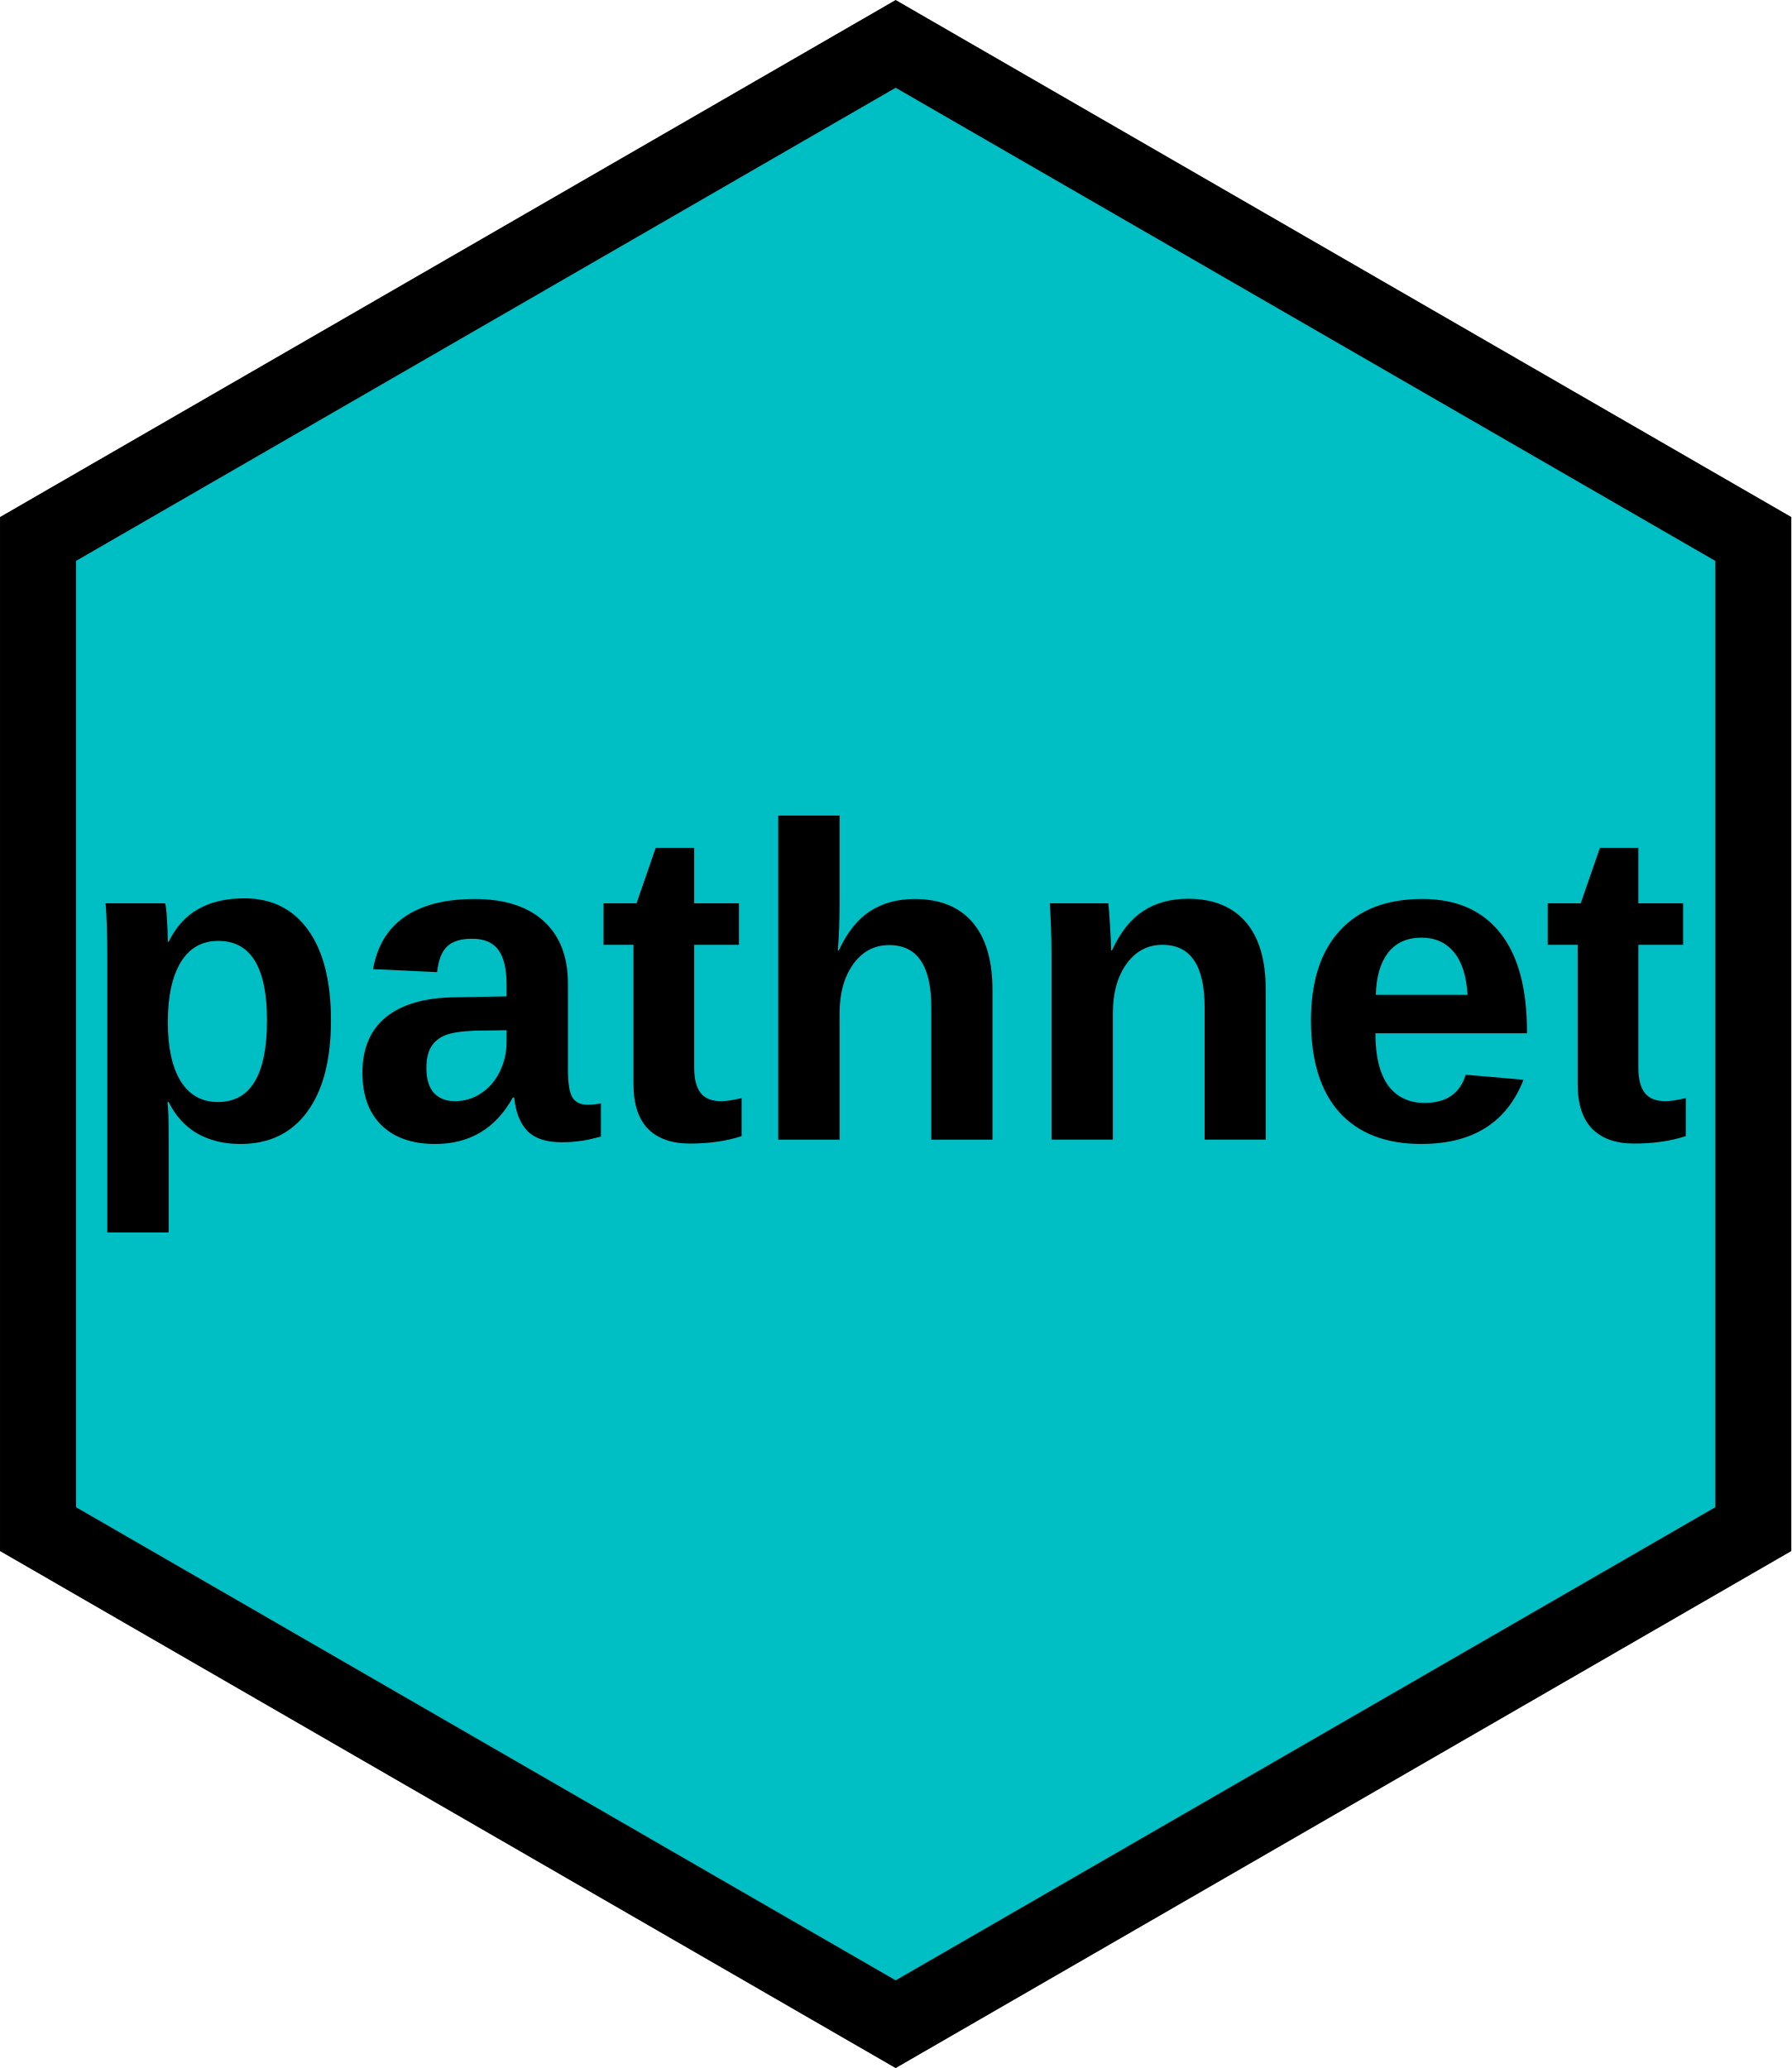
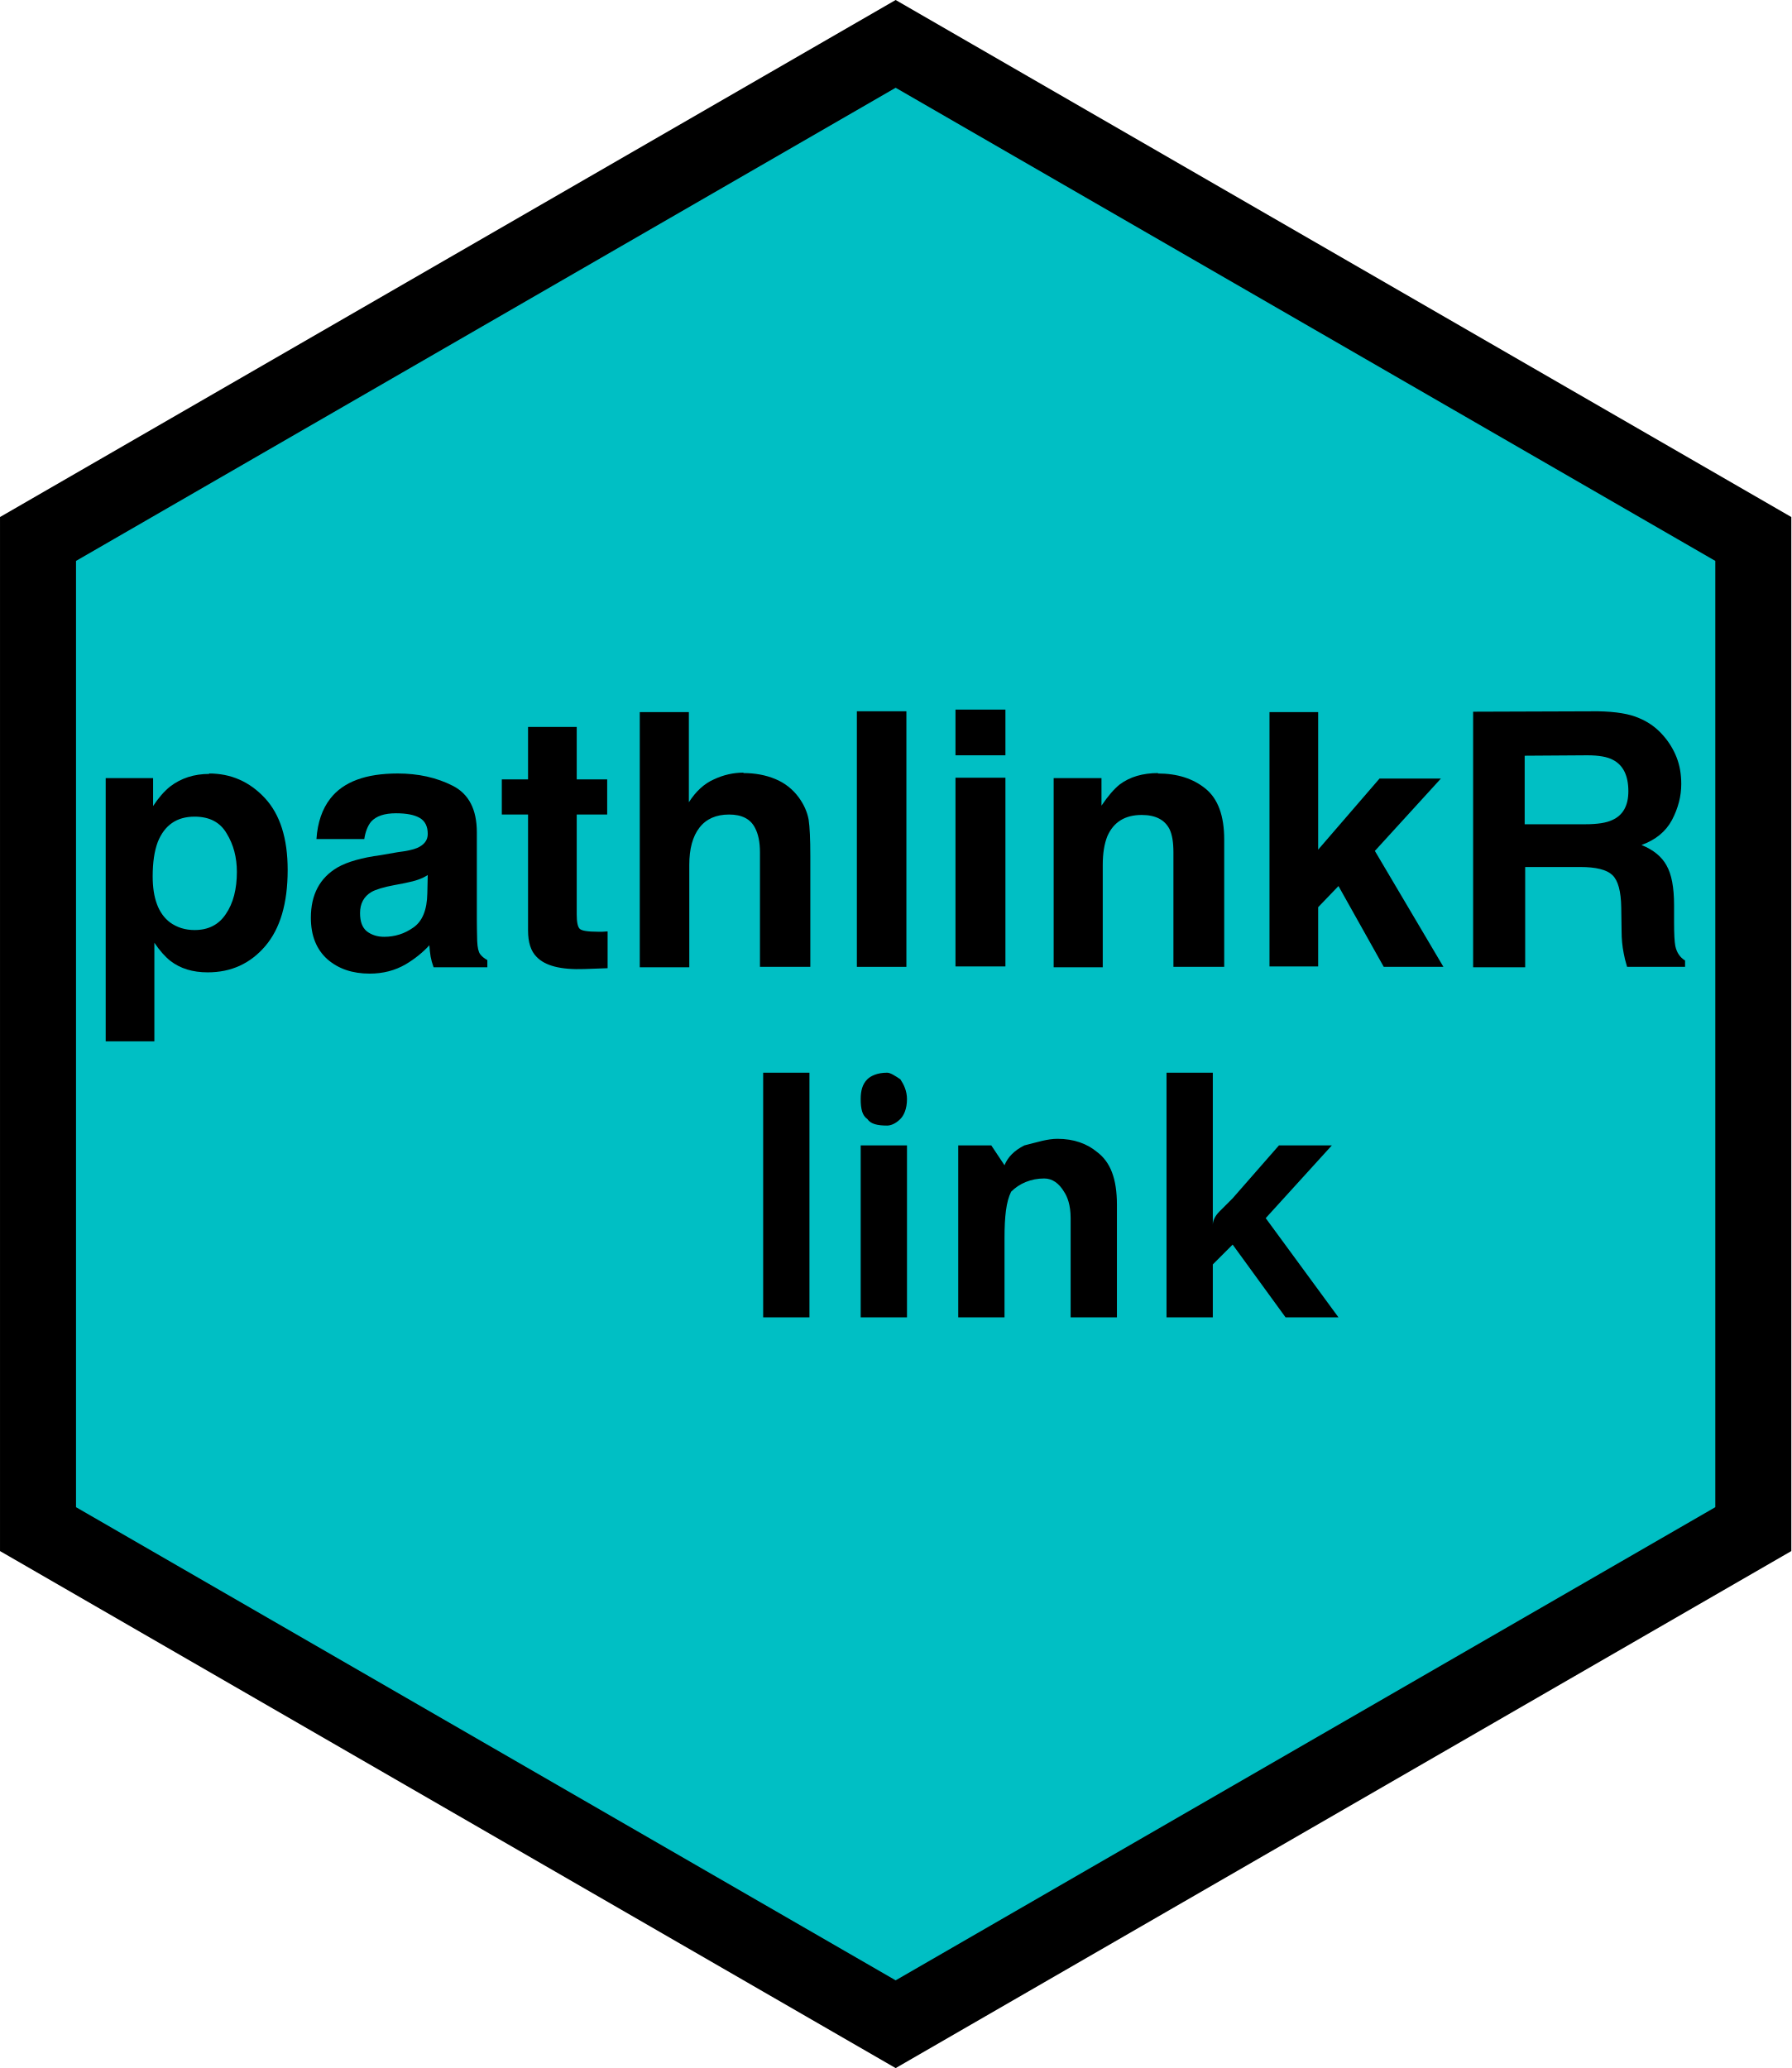
<svg xmlns="http://www.w3.org/2000/svg" width="8.467mm" height="9.776mm" viewBox="0 0 8.467 9.776" version="1.1" id="svg5">
  <defs id="defs2" />
  <g id="layer1" transform="translate(-66.03501,-52.5409)">
    <path style="fill:#00bfc4;stroke:#000000;stroke-width:3.175;stroke-dasharray:none;stroke-opacity:1" id="path286" d="M 68.725,89.449 32.901,110.132 -2.922,89.449 -2.922,48.084 32.901,27.401 68.725,48.084 Z" transform="matrix(0.1131571,0,0,0.1131571,66.54534,49.64771)" />
-     <g aria-label="pathnet" id="text1004" style="font-weight:bold;font-size:10.583px;font-family:'Liberation Sans';-inkscape-font-specification:'Liberation Sans Bold';stroke-width:3.175;stroke-opacity:0.8" transform="matrix(0.1997668,0,0,0.1997668,52.00597,39.63159)">
-       <path d="m 78.058,88.768 q 0,1.4 -0.563,2.165 -0.558,0.76 -1.581,0.76 -0.589,0 -1.028,-0.253 -0.434,-0.258 -0.667,-0.739 h -0.031 q 0.031,0.155 0.031,0.941 v 2.145 H 72.766 V 87.285 q 0,-0.791 -0.041,-1.287 h 1.411 q 0.026,0.093 0.041,0.367 0.021,0.274 0.021,0.543 h 0.021 q 0.491,-1.028 1.788,-1.028 0.977,0 1.514,0.754 0.537,0.749 0.537,2.134 z m -1.514,0 q 0,-1.881 -1.152,-1.881 -0.579,0 -0.889,0.506 -0.305,0.506 -0.305,1.416 0,0.904 0.305,1.4 0.31,0.491 0.878,0.491 1.163,0 1.163,-1.933 z" id="path1210" />
-       <path d="m 80.523,91.693 q -0.811,0 -1.266,-0.439 -0.455,-0.444 -0.455,-1.245 0,-0.868 0.563,-1.323 0.568,-0.455 1.643,-0.465 l 1.204,-0.021 v -0.284 q 0,-0.548 -0.191,-0.811 -0.191,-0.269 -0.625,-0.269 -0.403,0 -0.594,0.186 -0.186,0.181 -0.233,0.605 l -1.514,-0.072 q 0.14,-0.816 0.744,-1.235 0.61,-0.424 1.659,-0.424 1.059,0 1.633,0.522 0.574,0.522 0.574,1.483 v 2.036 q 0,0.47 0.103,0.651 0.109,0.176 0.357,0.176 0.165,0 0.32,-0.031 v 0.785 q -0.129,0.031 -0.233,0.057 -0.103,0.026 -0.207,0.041 -0.103,0.015 -0.222,0.026 -0.114,0.01 -0.269,0.01 -0.548,0 -0.811,-0.269 -0.258,-0.269 -0.31,-0.791 h -0.031 q -0.61,1.101 -1.84,1.101 z m 1.69,-2.692 -0.744,0.01 q -0.506,0.021 -0.718,0.114 -0.212,0.088 -0.326,0.274 -0.109,0.186 -0.109,0.496 0,0.398 0.181,0.594 0.186,0.191 0.491,0.191 0.341,0 0.62,-0.186 0.284,-0.186 0.444,-0.512 0.16,-0.331 0.16,-0.698 z" id="path1212" />
-       <path d="m 86.548,91.683 q -0.641,0 -0.987,-0.346 Q 85.215,90.985 85.215,90.277 V 86.98 h -0.708 v -0.982 h 0.78 l 0.455,-1.313 h 0.91 v 1.313 h 1.059 v 0.982 h -1.059 v 2.904 q 0,0.408 0.155,0.605 0.155,0.191 0.481,0.191 0.171,0 0.486,-0.072 v 0.899 q -0.537,0.176 -1.225,0.176 z" id="path1214" />
-       <path d="m 90.072,87.115 q 0.295,-0.641 0.739,-0.93 0.444,-0.289 1.059,-0.289 0.889,0 1.364,0.548 0.475,0.548 0.475,1.602 v 3.545 h -1.447 v -3.132 q 0,-1.473 -0.997,-1.473 -0.527,0 -0.853,0.455 -0.32,0.45 -0.32,1.158 v 2.992 h -1.452 v -7.669 h 1.452 v 2.093 q 0,0.563 -0.041,1.101 z" id="path1216" />
-       <path d="m 98.728,91.59 v -3.137 q 0,-1.473 -0.997,-1.473 -0.527,0 -0.853,0.455 -0.32,0.45 -0.32,1.158 v 2.997 h -1.452 v -4.341 q 0,-0.45 -0.015,-0.734 -0.01,-0.289 -0.026,-0.517 h 1.385 q 0.015,0.098 0.041,0.527 0.026,0.424 0.026,0.584 h 0.021 q 0.295,-0.641 0.739,-0.93 0.444,-0.289 1.059,-0.289 0.889,0 1.364,0.548 0.475,0.548 0.475,1.602 v 3.55 z" id="path1218" />
-       <path d="m 103.86,91.693 q -1.261,0 -1.938,-0.744 -0.677,-0.749 -0.677,-2.181 0,-1.385 0.687,-2.129 0.687,-0.744 1.948,-0.744 1.204,0 1.84,0.801 0.636,0.796 0.636,2.336 v 0.041 h -3.586 q 0,0.816 0.3,1.235 0.305,0.413 0.863,0.413 0.77,0 0.972,-0.667 l 1.369,0.119 q -0.594,1.519 -2.413,1.519 z m 0,-4.883 q -0.512,0 -0.791,0.357 -0.274,0.357 -0.289,0.997 h 2.17 q -0.041,-0.677 -0.326,-1.013 -0.284,-0.341 -0.765,-0.341 z" id="path1220" />
-       <path d="m 108.888,91.683 q -0.641,0 -0.987,-0.346 -0.346,-0.351 -0.346,-1.059 V 86.98 h -0.708 v -0.982 h 0.78 l 0.455,-1.313 h 0.909 v 1.313 h 1.059 v 0.982 h -1.059 v 2.904 q 0,0.408 0.155,0.605 0.155,0.191 0.481,0.191 0.171,0 0.486,-0.072 v 0.899 q -0.537,0.176 -1.225,0.176 z" id="path1222" />
+     <g id="g496" transform="matrix(2.000252,0,0,2.000252,-66.07811,-53.05838)">
+       <g aria-label="pathlinkR" id="text350" style="font-weight:bold;font-size:0.839px;font-family:Helvetica;-inkscape-font-specification:'Helvetica Bold';stroke-width:0.314;stroke-opacity:0.8">
+         <path d="m 66.608,54.854 q 0,-0.052 -0.024,-0.091 -0.023,-0.04 -0.076,-0.04 -0.063,0 -0.087,0.06 -0.012,0.032 -0.012,0.081 0,0.078 0.041,0.109 0.025,0.018 0.058,0.018 0.049,0 0.074,-0.038 0.026,-0.038 0.026,-0.1 z m -0.066,-0.233 q 0.078,0 0.132,0.058 0.054,0.058 0.054,0.17 0,0.118 -0.053,0.18 -0.053,0.062 -0.136,0.062 -0.053,0 -0.088,-0.027 -0.019,-0.015 -0.038,-0.043 v 0.233 h -0.115 v -0.622 h 0.112 v 0.066 q 0.019,-0.029 0.04,-0.046 0.039,-0.03 0.093,-0.03 z" id="path508" />
+         <path d="m 67.059,54.861 q -0.011,0.007 -0.023,0.011 -0.011,0.004 -0.031,0.008 l -0.026,0.005 q -0.037,0.007 -0.053,0.016 -0.027,0.016 -0.027,0.05 0,0.03 0.016,0.043 0.017,0.013 0.041,0.013 0.038,0 0.069,-0.022 0.032,-0.022 0.033,-0.081 z m -0.071,-0.054 q 0.032,-0.004 0.046,-0.01 0.025,-0.011 0.025,-0.033 0,-0.027 -0.019,-0.038 -0.019,-0.011 -0.056,-0.011 -0.041,0 -0.059,0.02 -0.012,0.015 -0.016,0.041 h -0.113 q 0.004,-0.059 0.033,-0.096 0.046,-0.059 0.159,-0.059 0.073,0 0.13,0.029 0.057,0.029 0.057,0.11 v 0.205 q 0,0.021 8.19e-4,0.052 0.001,0.023 0.007,0.031 0.006,0.008 0.017,0.014 v 0.017 h -0.127 q -0.005,-0.014 -0.007,-0.025 -0.002,-0.012 -0.003,-0.027 -0.024,0.026 -0.056,0.045 -0.038,0.022 -0.085,0.022 -0.061,0 -0.1,-0.034 -0.039,-0.035 -0.039,-0.098 0,-0.082 0.063,-0.119 0.035,-0.02 0.102,-0.029 z m 0.006,-0.187 z" id="path510" />
+         <path d="m 67.234,54.718 v -0.083 h 0.062 v -0.124 h 0.115 v 0.124 h 0.072 v 0.083 h -0.072 v 0.236 q 0,0.027 0.007,0.034 0.007,0.007 0.043,0.007 0.005,0 0.011,0 0.006,-4.09e-4 0.012,-8.19e-4 v 0.087 l -0.055,0.002 q -0.083,0.003 -0.113,-0.029 -0.02,-0.02 -0.02,-0.062 V 54.718 Z" id="path512" />
+         <path d="m 67.805,54.62 q 0.041,0 0.075,0.014 0.034,0.014 0.056,0.044 0.018,0.025 0.023,0.052 0.004,0.026 0.004,0.086 v 0.262 h -0.119 v -0.271 q 0,-0.036 -0.012,-0.058 -0.016,-0.031 -0.061,-0.031 -0.046,0 -0.07,0.031 -0.024,0.031 -0.024,0.088 v 0.242 H 67.56 V 54.476 h 0.116 v 0.213 q 0.025,-0.039 0.059,-0.054 0.034,-0.016 0.07,-0.016 z" id="path514" />
+         <path d="m 68.19,55.078 h -0.117 v -0.604 h 0.117 z" id="path516" />
+         <path d="M 68.424,54.578 H 68.306 v -0.108 h 0.118 z M 68.306,54.631 h 0.118 v 0.446 H 68.306 Z" id="path518" />
+         <path d="m 68.784,54.621 q 0.069,0 0.113,0.036 0.044,0.036 0.044,0.12 v 0.301 h -0.12 v -0.271 q 0,-0.035 -0.009,-0.054 -0.017,-0.034 -0.066,-0.034 -0.059,0 -0.081,0.05 -0.011,0.027 -0.011,0.068 v 0.242 H 68.538 V 54.632 h 0.113 v 0.065 q 0.023,-0.034 0.043,-0.05 0.036,-0.027 0.091,-0.027 z m -0.043,-0.001 z" id="path520" />
+         <path d="m 69.048,54.476 h 0.115 v 0.325 l 0.145,-0.168 h 0.145 l -0.156,0.171 0.162,0.274 h -0.141 l -0.107,-0.191 -0.048,0.05 v 0.14 h -0.115 z" id="path522" />
+         <path d="m 69.651,54.579 v 0.162 h 0.143 q 0.043,0 0.064,-0.01 0.038,-0.017 0.038,-0.068 0,-0.055 -0.036,-0.074 -0.02,-0.011 -0.061,-0.011 z m 0.173,-0.105 q 0.063,0.001 0.097,0.016 0.034,0.014 0.058,0.042 0.02,0.023 0.031,0.051 0.011,0.028 0.011,0.063 0,0.043 -0.022,0.085 -0.022,0.041 -0.072,0.059 0.042,0.017 0.059,0.048 0.018,0.031 0.018,0.094 v 0.041 q 0,0.041 0.003,0.056 0.005,0.023 0.023,0.034 v 0.015 H 69.893 q -0.006,-0.02 -0.008,-0.032 -0.005,-0.025 -0.005,-0.052 l -8.19e-4,-0.056 q -8.19e-4,-0.058 -0.021,-0.077 -0.02,-0.019 -0.076,-0.019 h -0.13 v 0.237 h -0.123 v -0.604 z" id="path524" />
+       </g>
+       <text xml:space="preserve" style="font-style:normal;font-variant:normal;font-weight:bold;font-stretch:normal;font-size:0.751px;font-family:'Font Awesome 5 Free';-inkscape-font-specification:'Font Awesome 5 Free Bold';fill:#000000;stroke-width:0.282" x="67.79" y="55.909" id="text440">
+         <tspan id="tspan438" style="font-style:normal;font-variant:normal;font-weight:bold;font-stretch:normal;font-family:'Font Awesome 5 Free';-inkscape-font-specification:'Font Awesome 5 Free Bold';stroke-width:0.282" x="67.79" y="55.909">link</tspan>
+       </text>
    </g>
  </g>
</svg>
